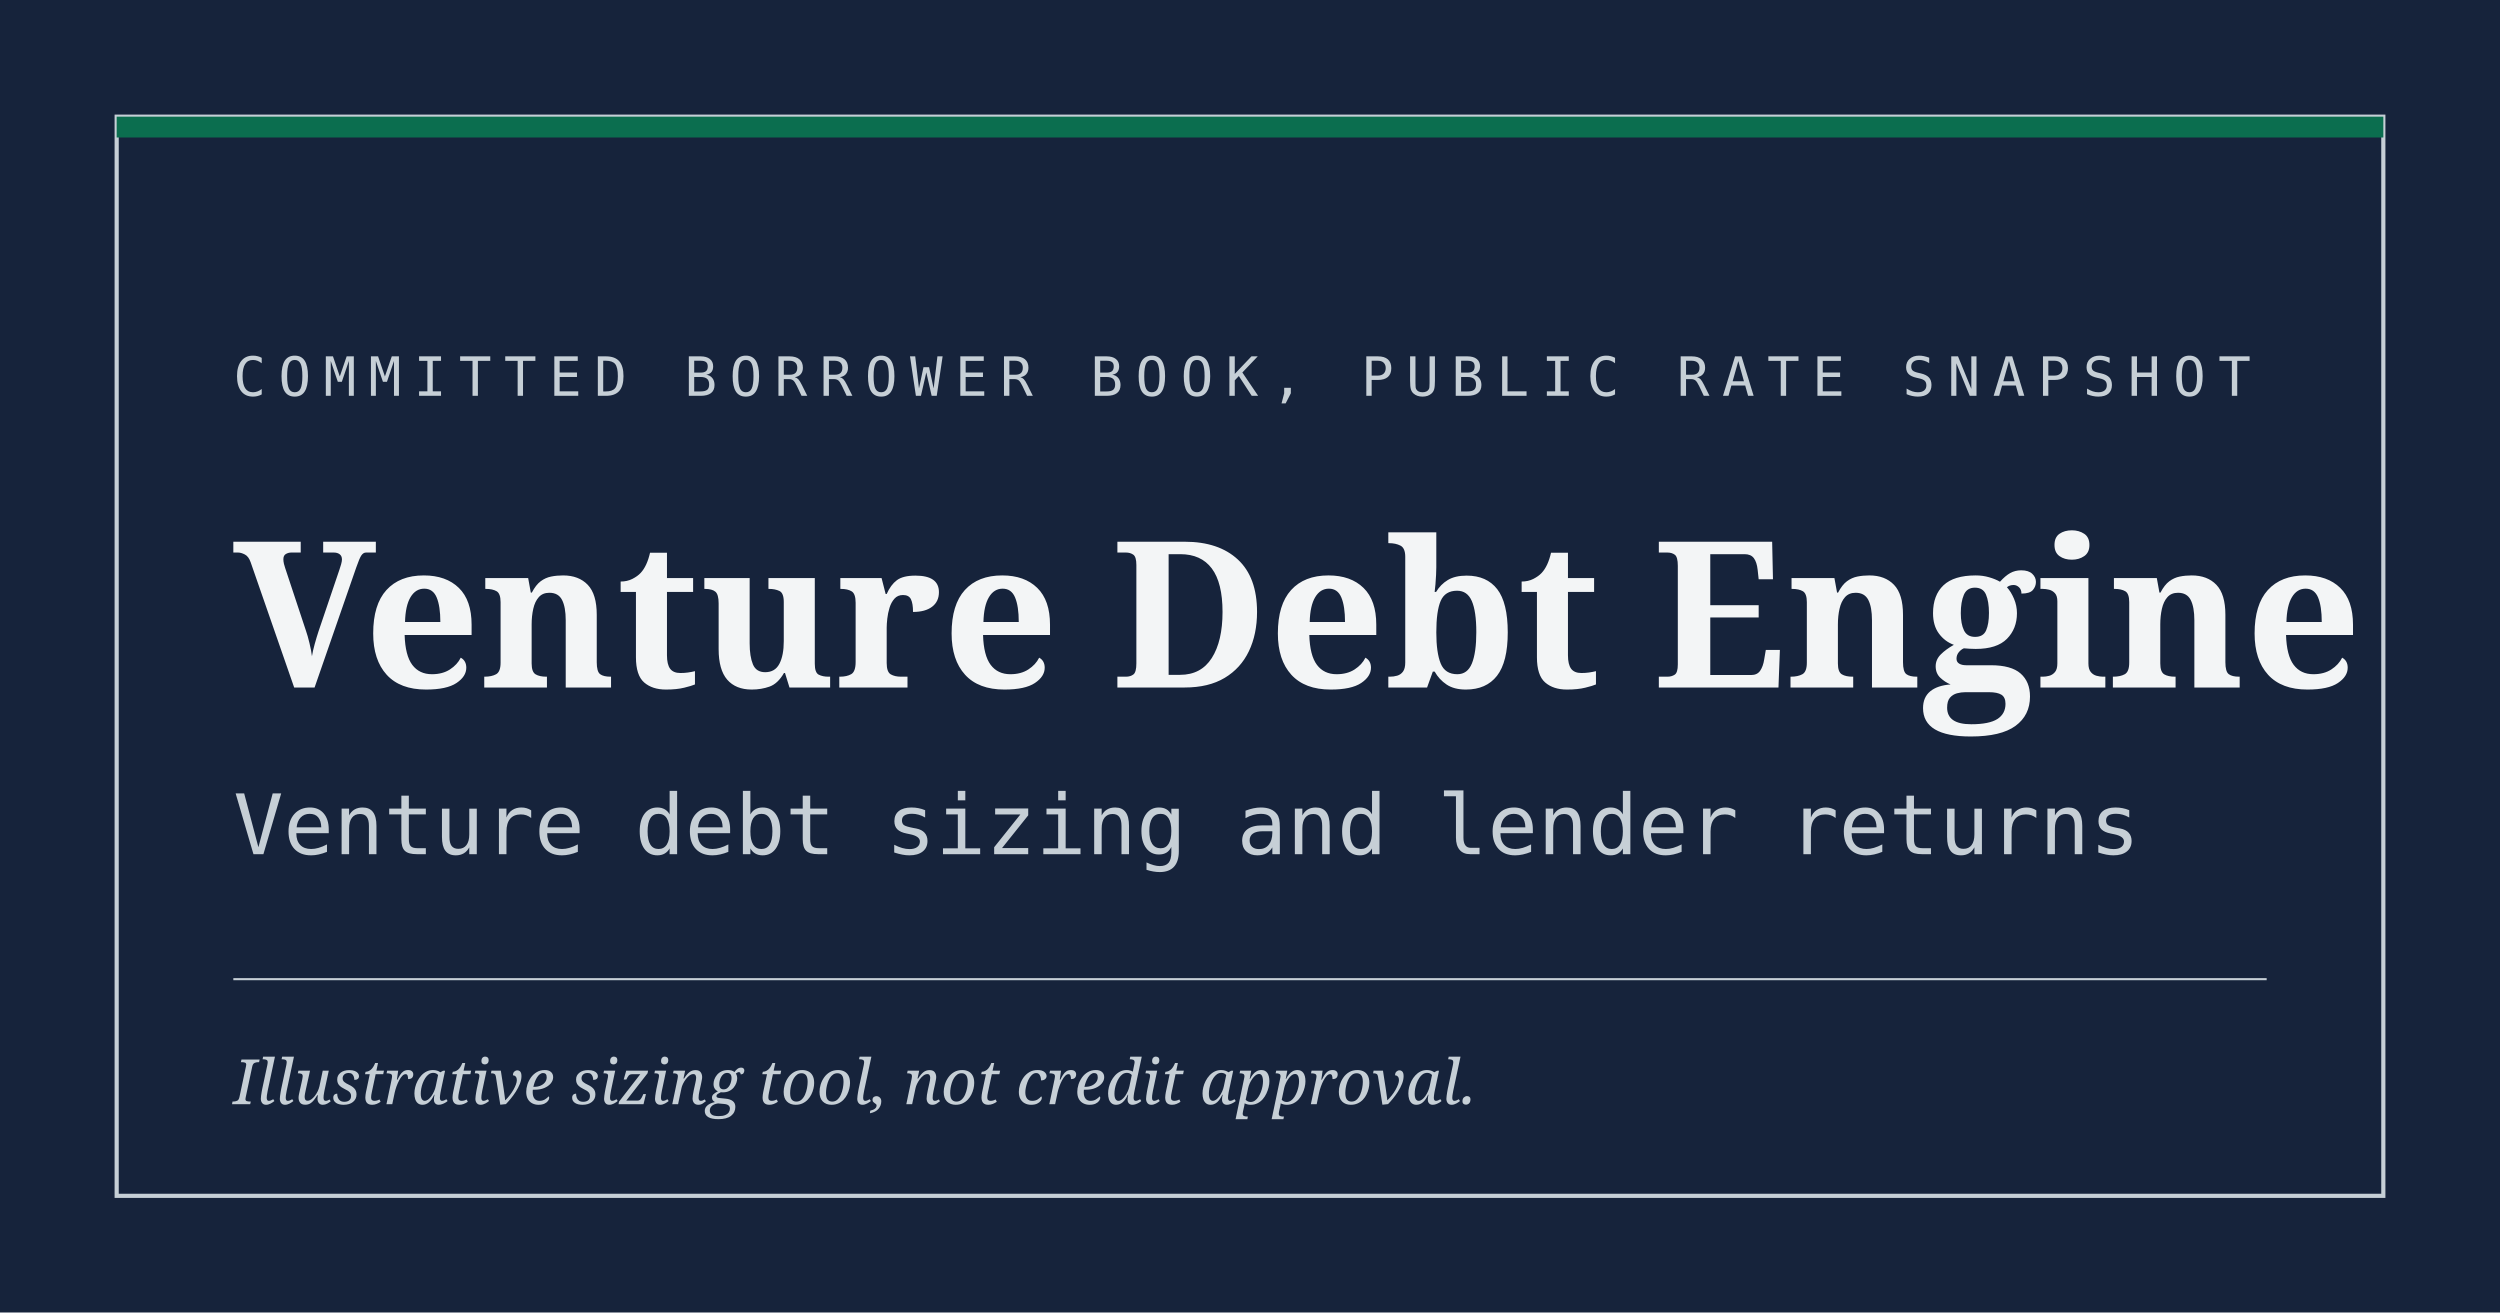
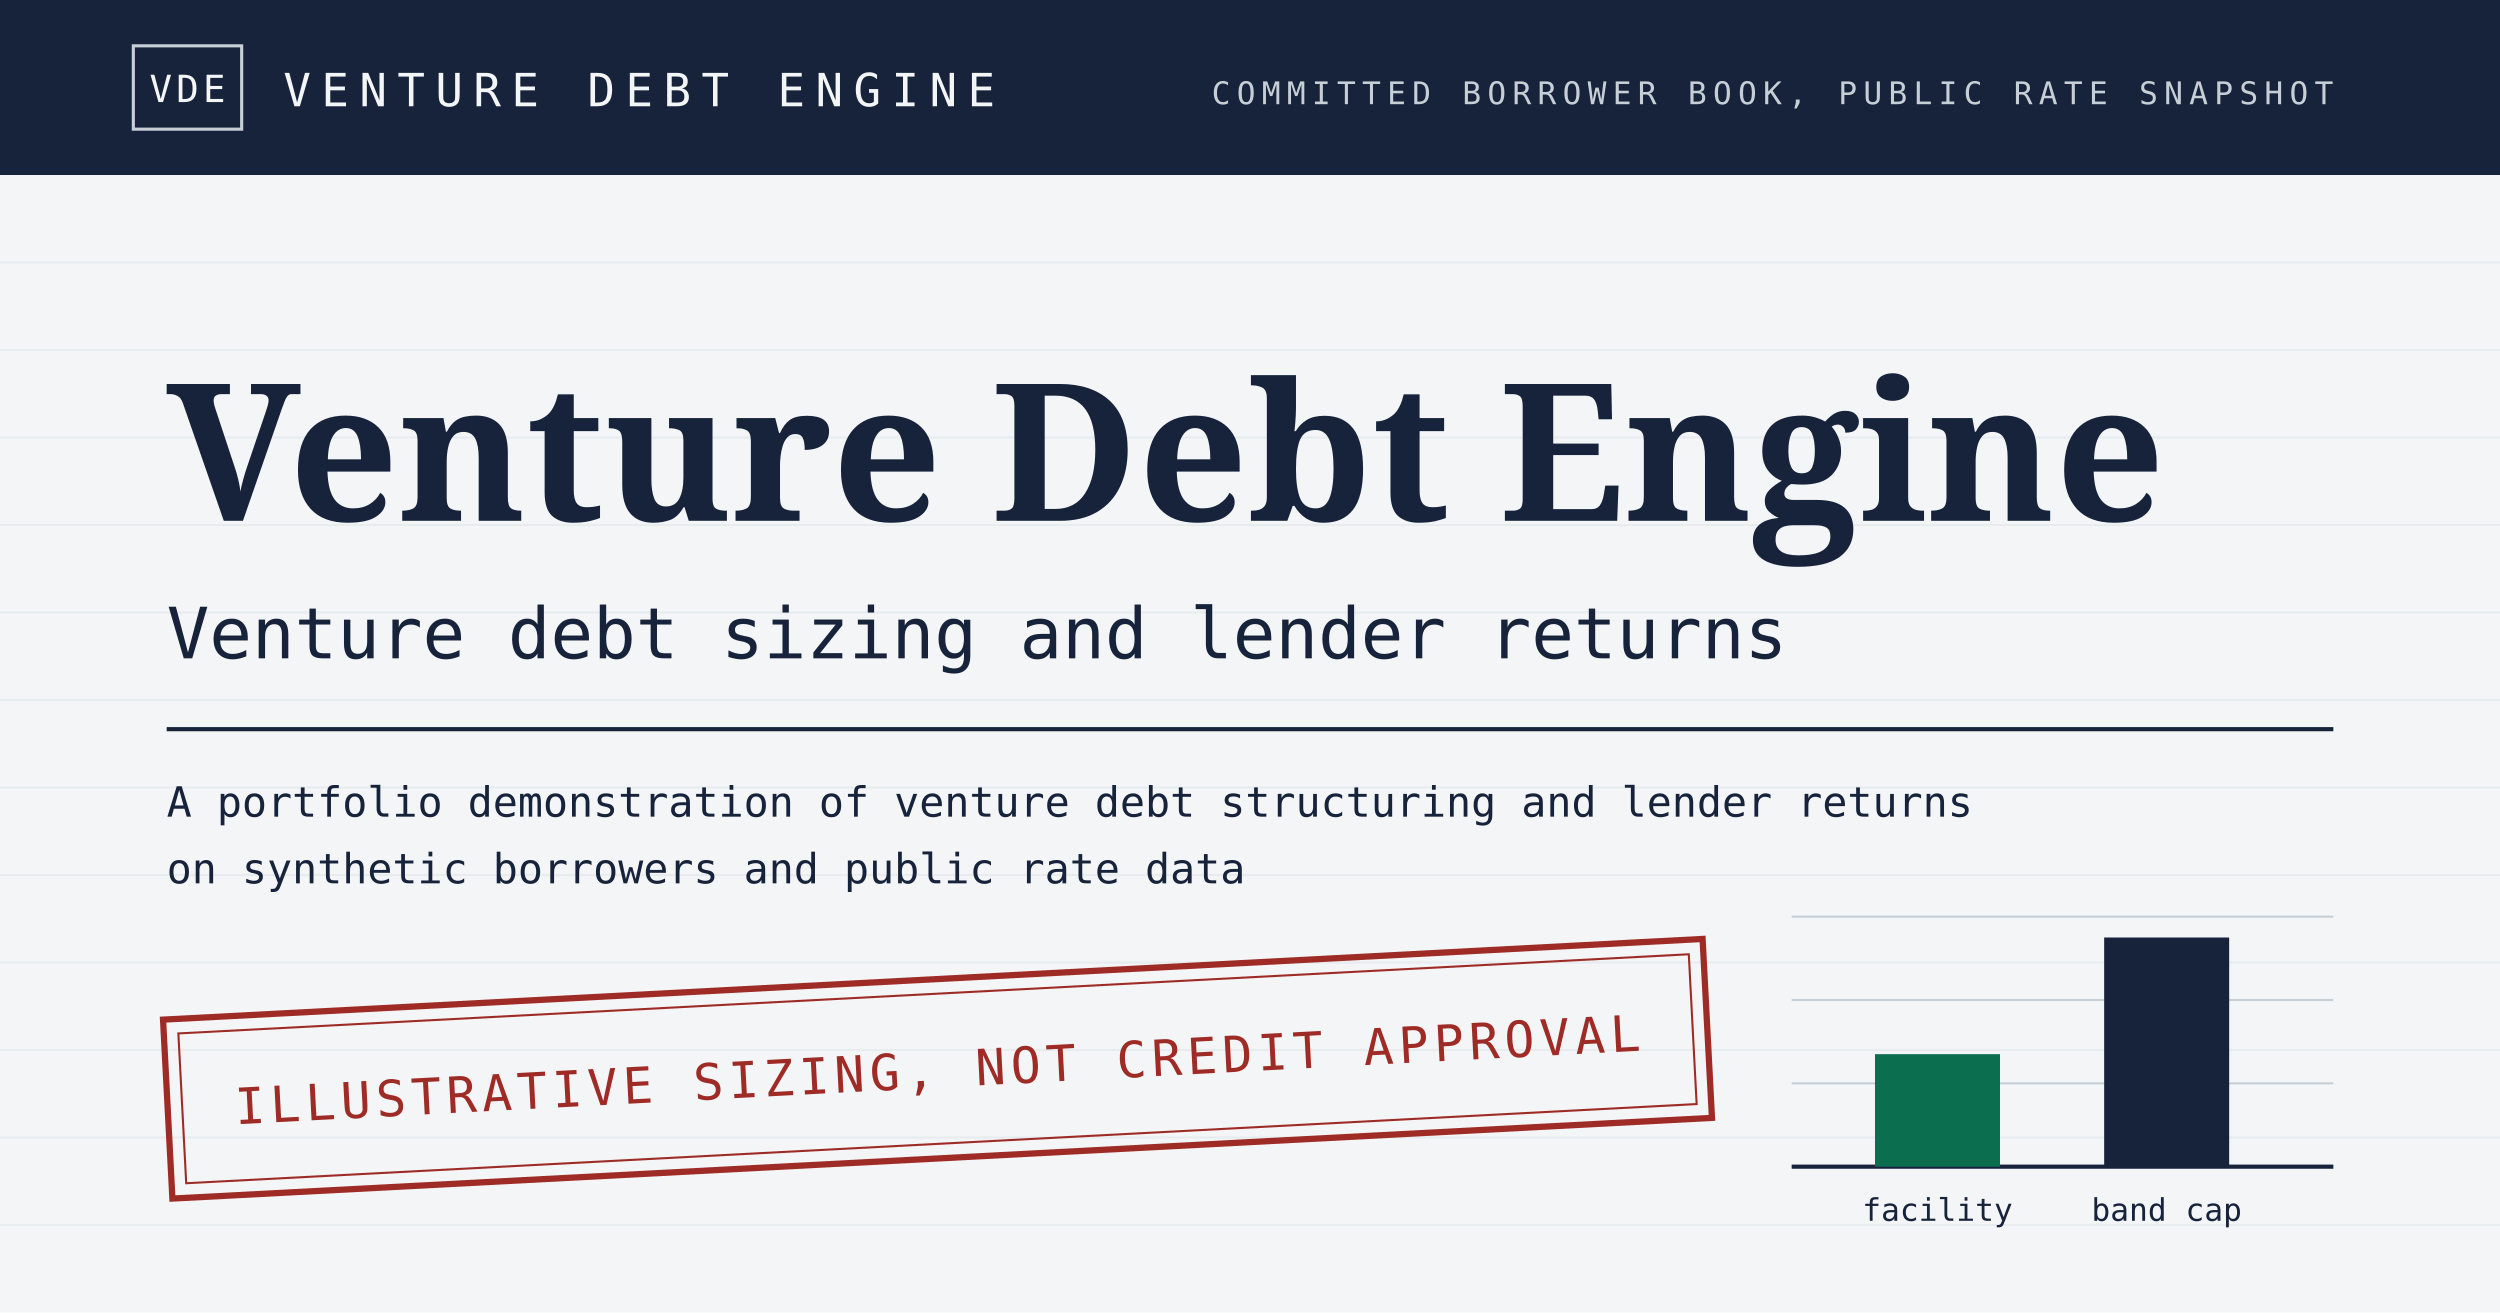
<svg xmlns="http://www.w3.org/2000/svg" width="1200" height="630" viewBox="0 0 1200 630" role="img" aria-labelledby="og-title og-desc">
-   <rect width="1200" height="630" fill="#16233b" />
-   <rect x="56" y="56" width="1088" height="518" fill="none" stroke="#c6cfd6" stroke-width="2" />
-   <rect x="56" y="56" width="1088" height="10" fill="#0b6e4f" />
-   <text x="112" y="190" fill="#c6cfd6" font-family="Menlo, Consolas, monospace" font-size="26" letter-spacing="6">COMMITTED BORROWER BOOK, PUBLIC RATE SNAPSHOT</text>
-   <text x="112" y="330" fill="#f3f5f6" font-family="Charter, Georgia, serif" font-size="98" font-weight="700">Venture Debt Engine</text>
-   <text x="112" y="410" fill="#c6cfd6" font-family="Menlo, Consolas, monospace" font-size="40">Venture debt sizing and lender returns</text>
-   <line x1="112" y1="470" x2="1088" y2="470" stroke="#c6cfd6" stroke-width="1" />
-   <text x="112" y="530" fill="#c6cfd6" font-family="Charter, Georgia, serif" font-size="30" font-style="italic">Illustrative sizing tool, not credit approval.</text>
+   <rect width="1200" height="630" fill="#f3f5f6" />
+   <g stroke="#e7ecef" stroke-width="1">
+     <line x1="0" y1="126" x2="1200" y2="126" />
+     <line x1="0" y1="168" x2="1200" y2="168" />
+     <line x1="0" y1="210" x2="1200" y2="210" />
+     <line x1="0" y1="252" x2="1200" y2="252" />
+     <line x1="0" y1="294" x2="1200" y2="294" />
+     <line x1="0" y1="336" x2="1200" y2="336" />
+     <line x1="0" y1="378" x2="1200" y2="378" />
+     <line x1="0" y1="420" x2="1200" y2="420" />
+     <line x1="0" y1="462" x2="1200" y2="462" />
+     <line x1="0" y1="504" x2="1200" y2="504" />
+     <line x1="0" y1="546" x2="1200" y2="546" />
+     <line x1="0" y1="588" x2="1200" y2="588" />
+   </g>
+   <rect width="1200" height="84" fill="#16233b" />
+   <rect x="64" y="22" width="52" height="40" fill="none" stroke="#c6cfd6" stroke-width="1.5" />
+   <text x="90" y="49" text-anchor="middle" font-family="Menlo, Consolas, monospace" font-size="18" letter-spacing="2" fill="#f3f5f6">VDE</text>
+   <text x="136" y="51" font-family="Menlo, Consolas, monospace" font-size="22" letter-spacing="5" fill="#f3f5f6">VENTURE DEBT ENGINE</text>
+   <text x="1120" y="50" text-anchor="end" font-family="Menlo, Consolas, monospace" font-size="15" letter-spacing="3" fill="#c6cfd6">COMMITTED BORROWER BOOK, PUBLIC RATE SNAPSHOT</text>
+   <text x="80" y="250" font-family="Charter, Bitstream Charter, Georgia, serif" font-size="92" font-weight="700" fill="#16233b">Venture Debt Engine</text>
+   <text x="80" y="316" font-family="Menlo, Consolas, monospace" font-size="34" fill="#16233b">Venture debt sizing and lender returns</text>
+   <line x1="80" y1="350" x2="1120" y2="350" stroke="#16233b" stroke-width="2" />
+   <text x="80" y="392" font-family="Menlo, Consolas, monospace" font-size="20" fill="#16233b">A portfolio demonstration of venture debt structuring and lender returns</text>
+   <text x="80" y="424" font-family="Menlo, Consolas, monospace" font-size="20" fill="#16233b">on synthetic borrowers and public rate data</text>
+   <g transform="rotate(-3 450 513)">
+     <rect x="80" y="470" width="740" height="86" fill="none" stroke="#9e2b25" stroke-width="3" />
+     <rect x="87" y="477" width="726" height="72" fill="none" stroke="#9e2b25" stroke-width="1" />
+     <text x="450" y="522" text-anchor="middle" font-family="Menlo, Consolas, monospace" font-size="24" letter-spacing="2.5" fill="#9e2b25">ILLUSTRATIVE SIZING, NOT CREDIT APPROVAL</text>
+   </g>
+   <g stroke="#c6cfd6" stroke-width="1">
+     <line x1="860" y1="440" x2="1120" y2="440" />
+     <line x1="860" y1="480" x2="1120" y2="480" />
+     <line x1="860" y1="520" x2="1120" y2="520" />
+   </g>
+   <line x1="860" y1="560" x2="1120" y2="560" stroke="#16233b" stroke-width="2" />
+   <rect x="900" y="506" width="60" height="54" fill="#0b6e4f" />
+   <rect x="1010" y="450" width="60" height="110" fill="#16233b" />
+   <text x="930" y="586" text-anchor="middle" font-family="Menlo, Consolas, monospace" font-size="15" fill="#16233b">facility</text>
+   <text x="1040" y="586" text-anchor="middle" font-family="Menlo, Consolas, monospace" font-size="15" fill="#16233b">band cap</text>
</svg>
